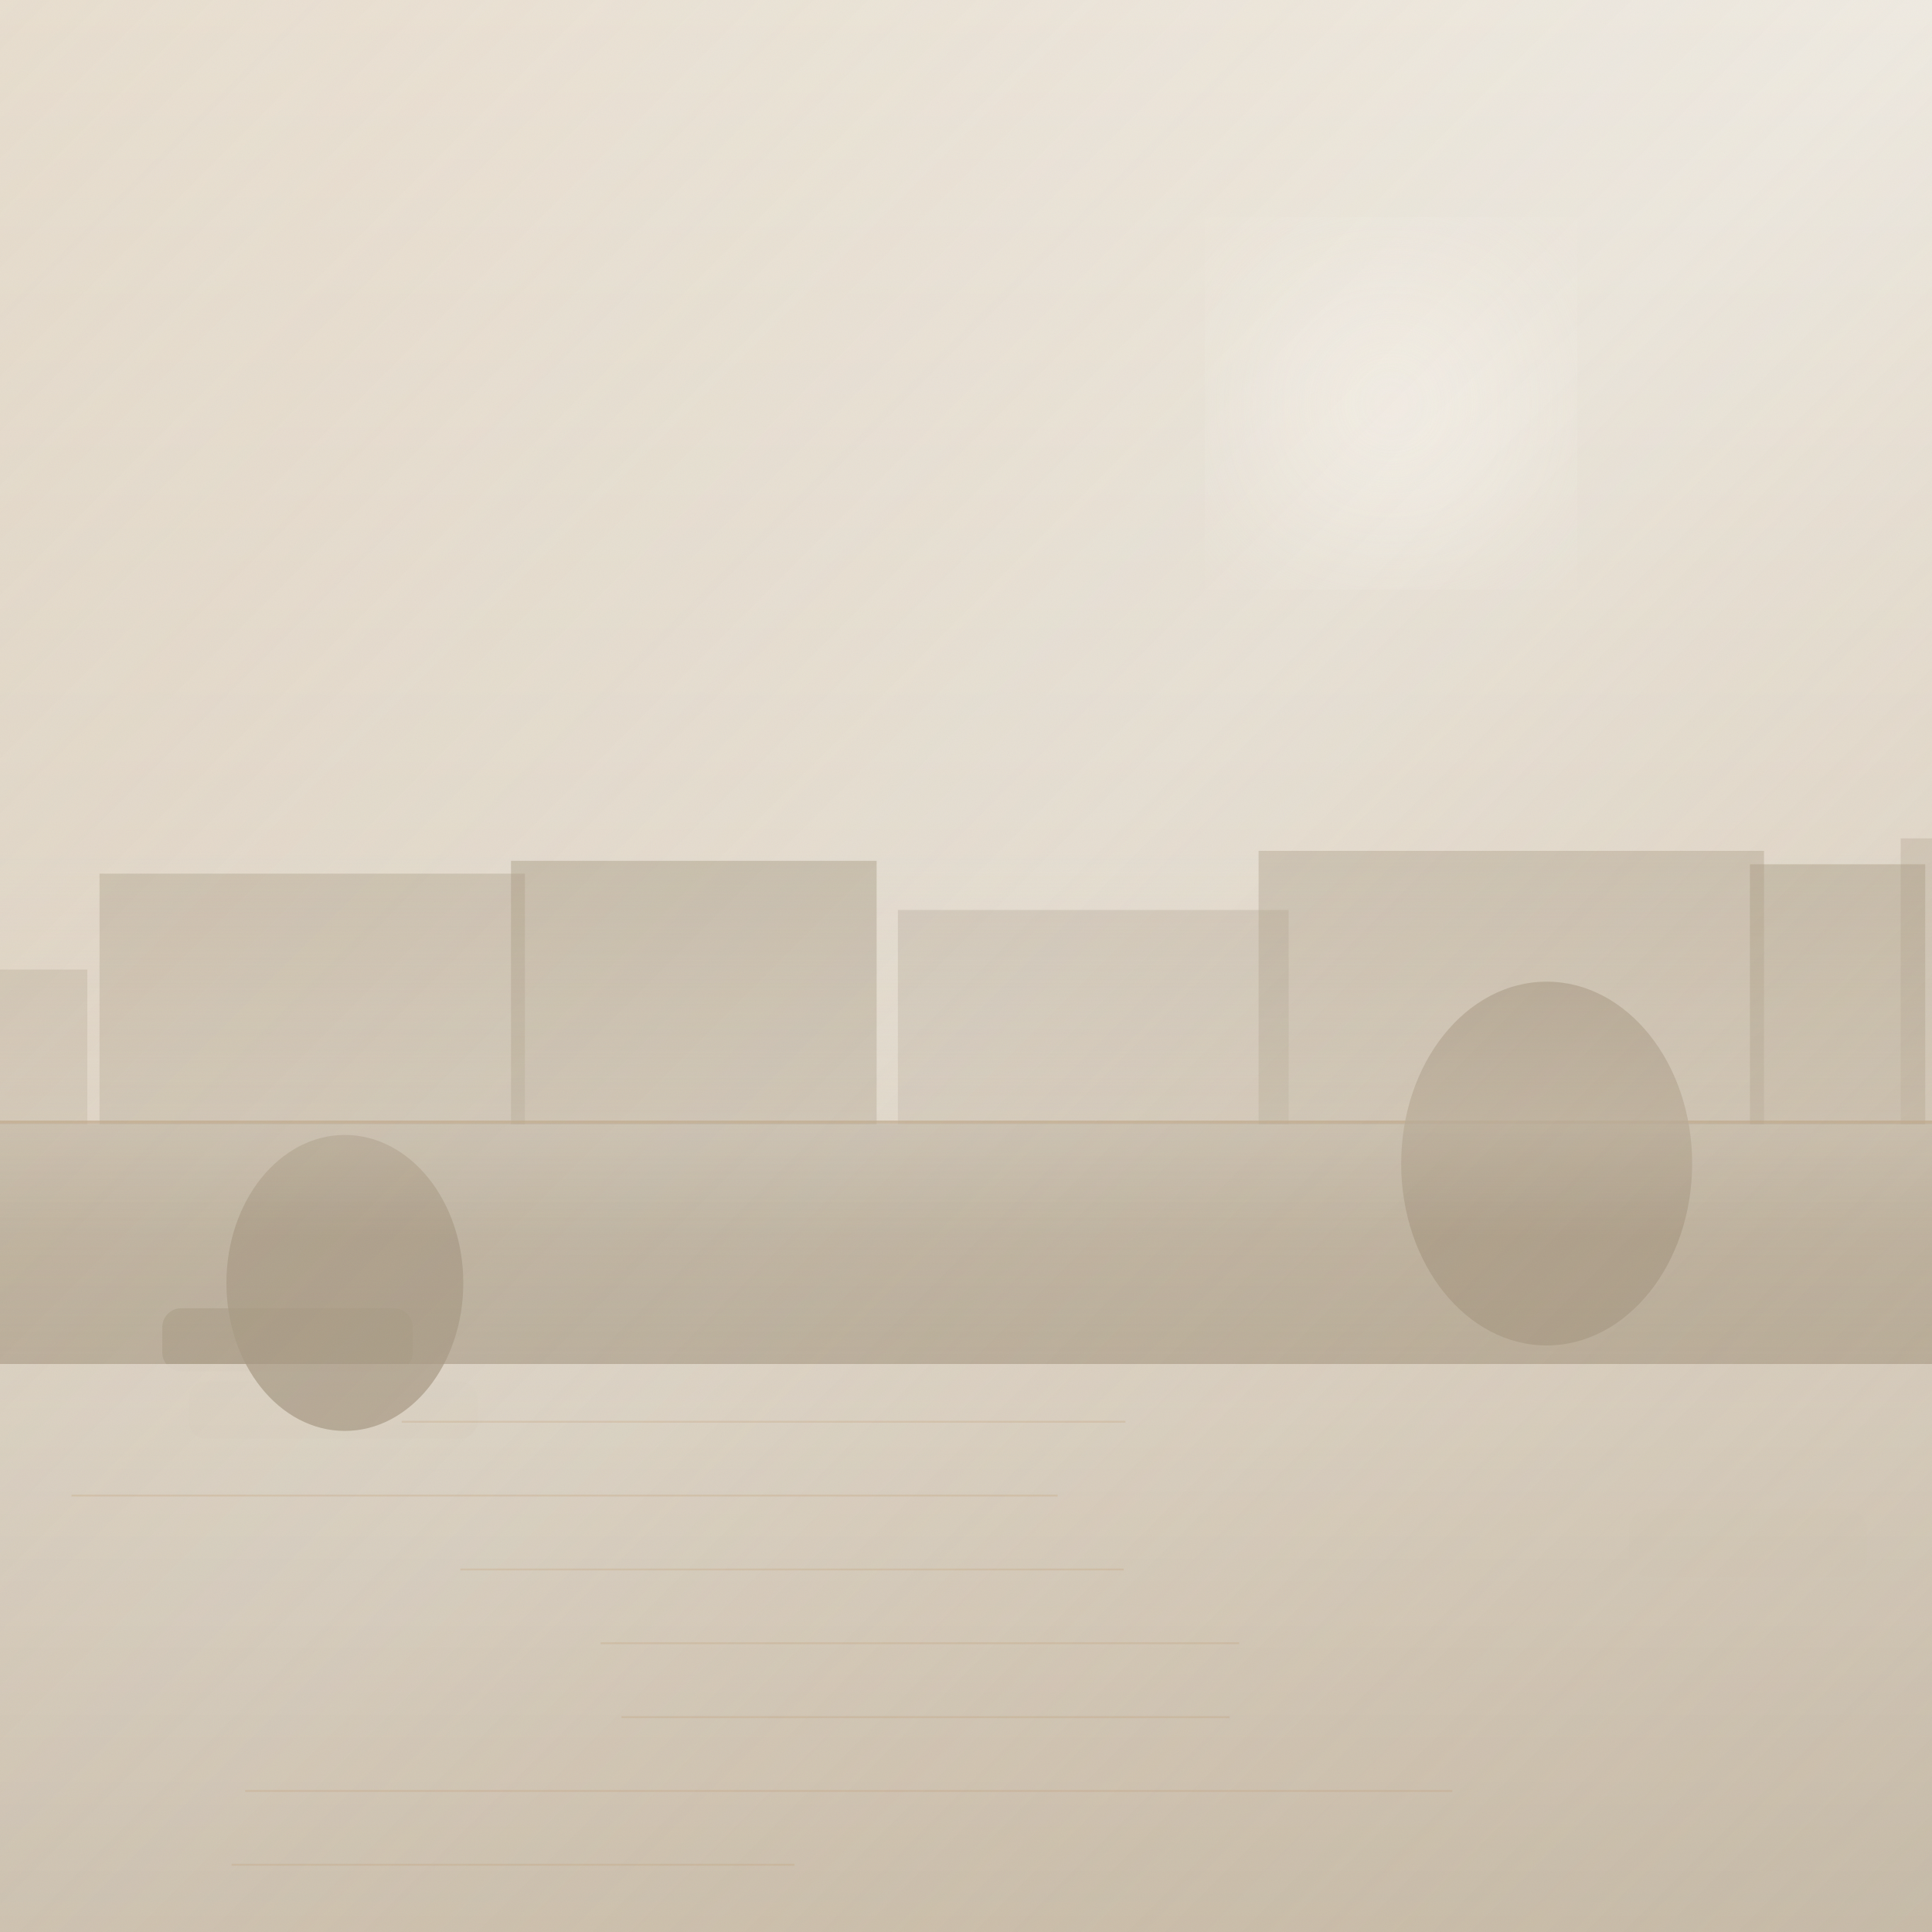
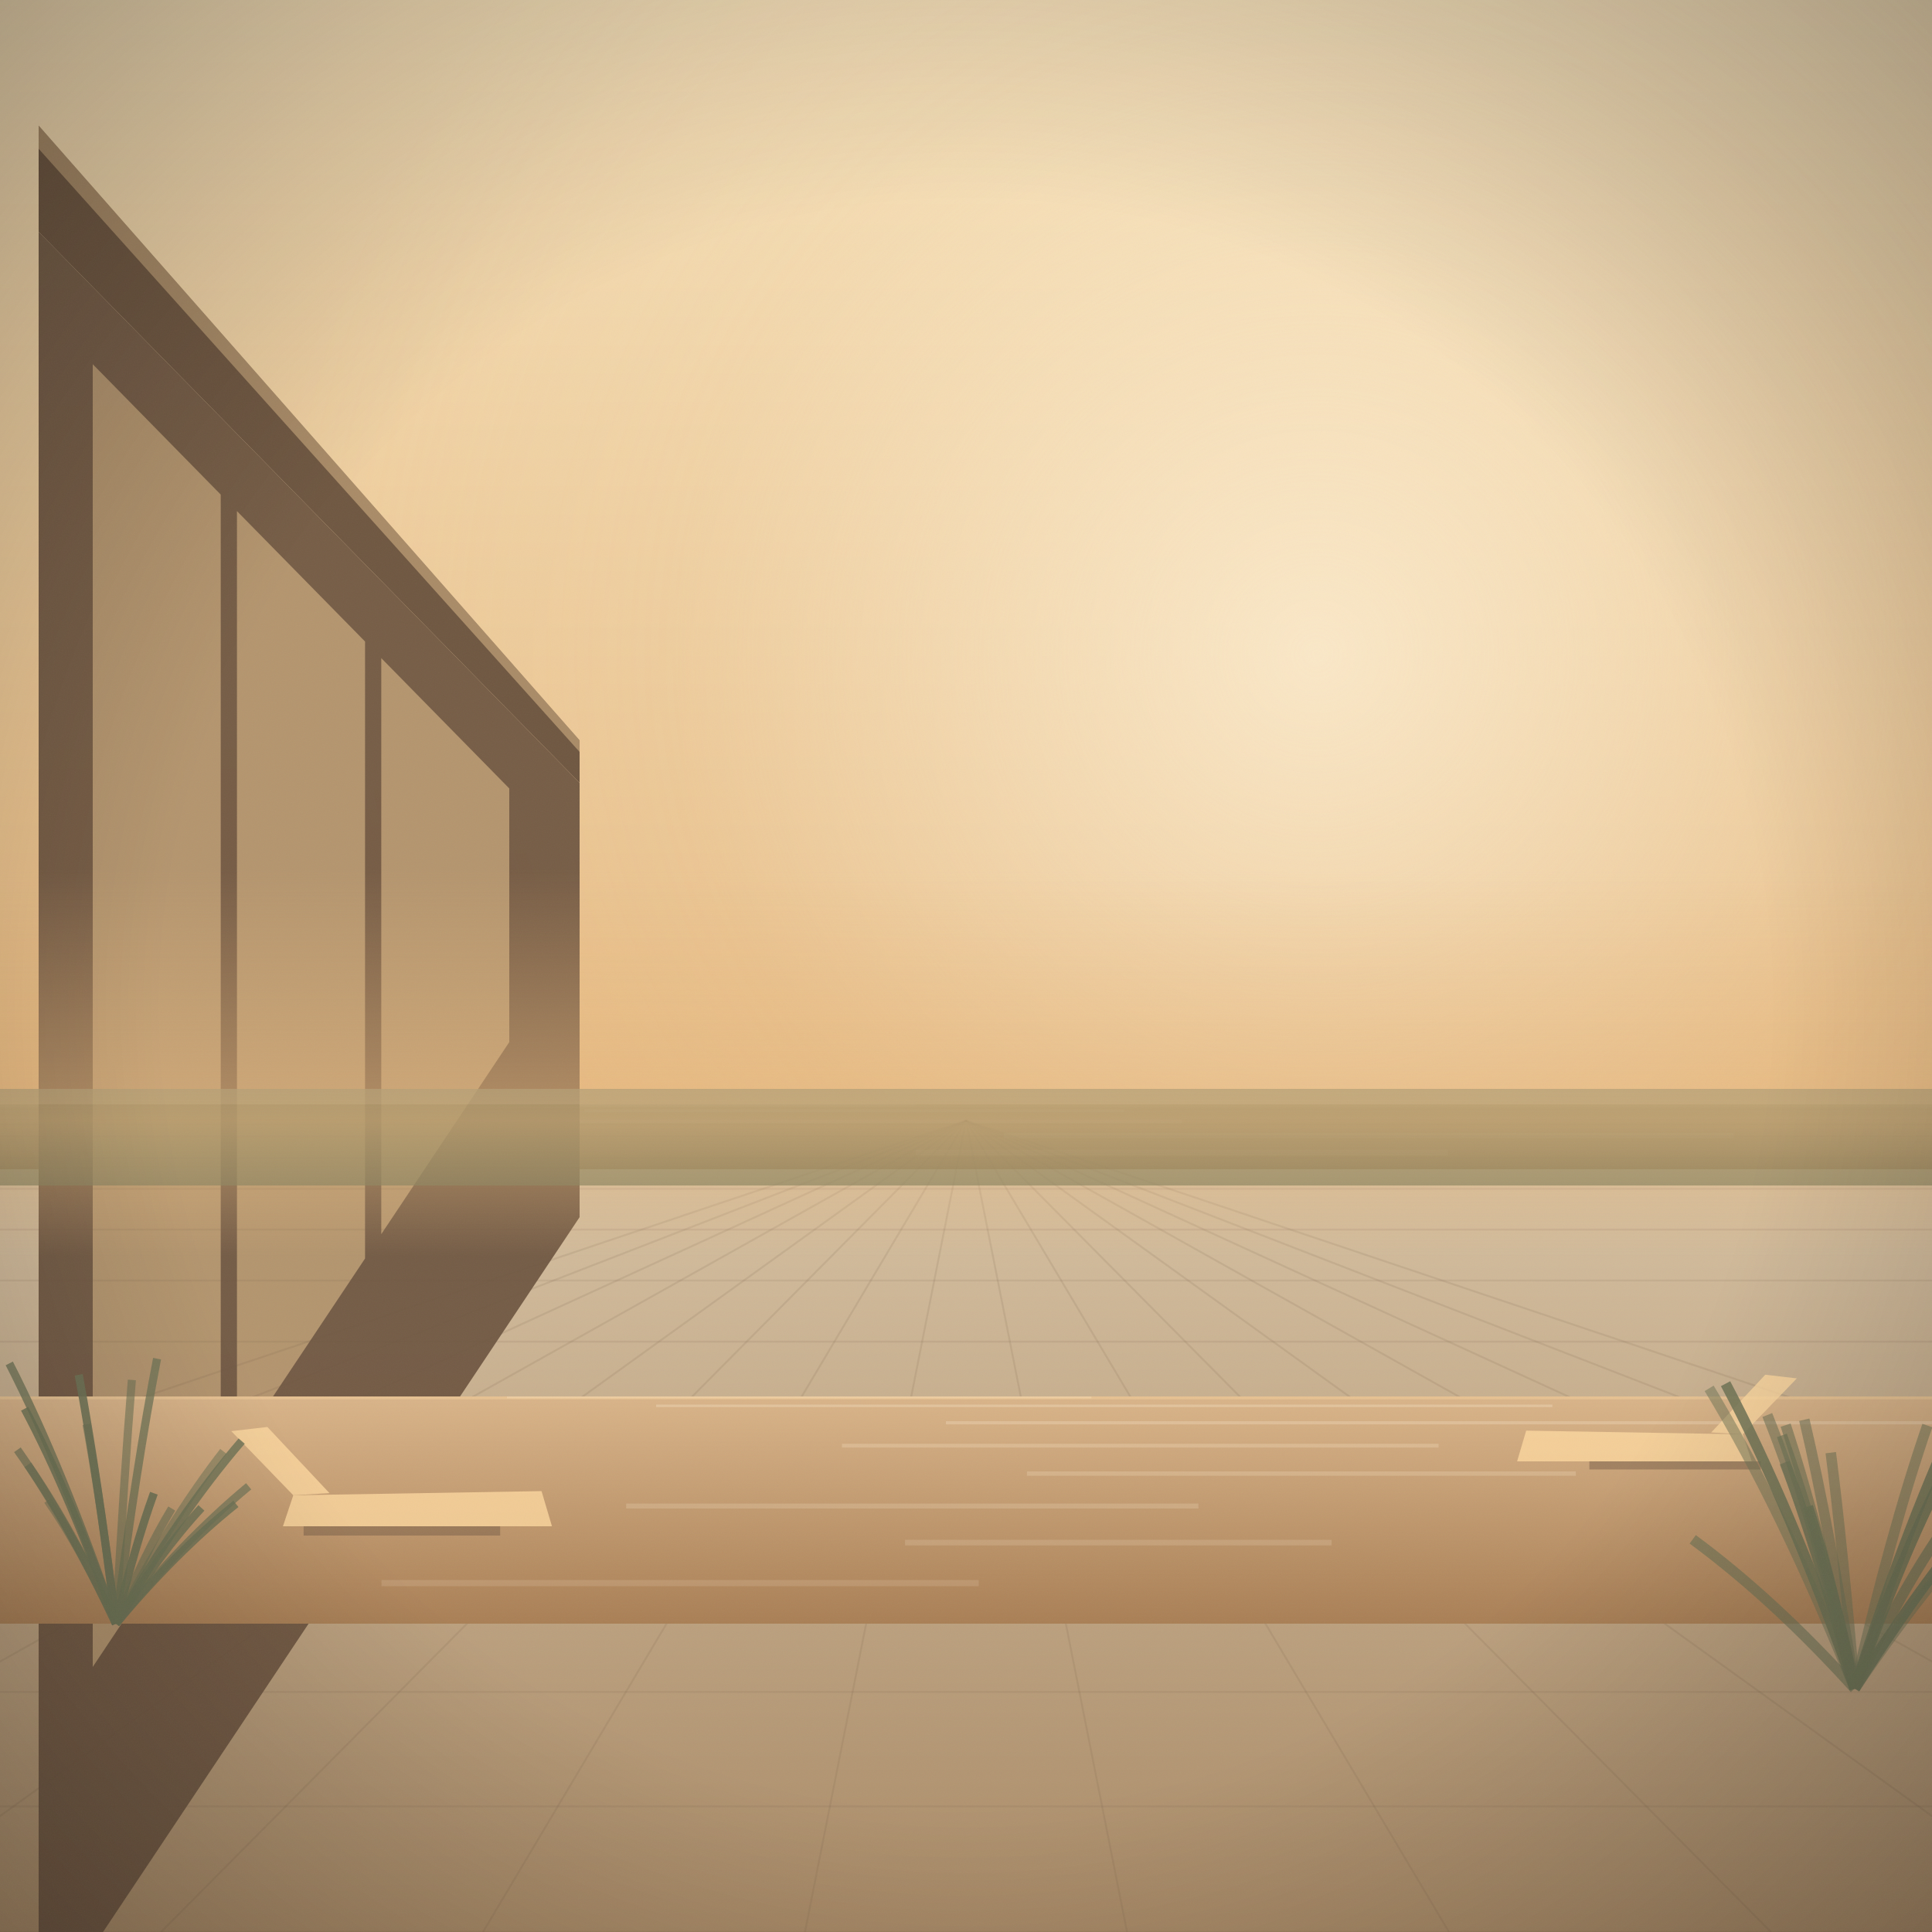
<svg xmlns="http://www.w3.org/2000/svg" viewBox="0 0 2000 2000" width="2000" height="2000" role="img">
  <defs>
    <linearGradient id="sky" x1="0" y1="0" x2="0" y2="1">
-       <stop offset="0%" stop-color="#EFEAE1" />
-       <stop offset="55%" stop-color="#E2DACD" />
-       <stop offset="100%" stop-color="#CFC4B2" />
+       <stop offset="0%" stop-color="#F6DFB6" />
+       <stop offset="58%" stop-color="#E5B77E" />
+       <stop offset="100%" stop-color="#B87C4A" />
    </linearGradient>
-     <linearGradient id="ground" x1="0" y1="0" x2="0" y2="1">
-       <stop offset="0%" stop-color="#A79A85" stop-opacity="0.5" />
-       <stop offset="100%" stop-color="#A79A85" stop-opacity="0.92" />
+     <linearGradient id="floor" x1="0" y1="0" x2="0" y2="1">
+       <stop offset="0%" stop-color="#D8C3A4" />
+       <stop offset="100%" stop-color="#A98A66" />
    </linearGradient>
    <linearGradient id="water" x1="0" y1="0" x2="0" y2="1">
-       <stop offset="0%" stop-color="#E2DACD" stop-opacity="0.85" />
-       <stop offset="100%" stop-color="#CFC4B2" stop-opacity="0.95" />
+       <stop offset="0%" stop-color="#D9B489" />
+       <stop offset="100%" stop-color="#A97F55" />
    </linearGradient>
+     <radialGradient id="glow" cx="0.68" cy="0.34" r="0.55">
+       <stop offset="0%" stop-color="#FFF2D8" stop-opacity="0.75" />
+       <stop offset="60%" stop-color="#FFF2D8" stop-opacity="0.12" />
+       <stop offset="100%" stop-color="#FFF2D8" stop-opacity="0" />
+     </radialGradient>
    <linearGradient id="haze" x1="0" y1="0" x2="0" y2="1">
-       <stop offset="0%" stop-color="#E2DACD" stop-opacity="0" />
-       <stop offset="70%" stop-color="#E2DACD" stop-opacity="0.3" />
-       <stop offset="100%" stop-color="#E2DACD" stop-opacity="0" />
+       <stop offset="0%" stop-color="#E5B77E" stop-opacity="0" />
+       <stop offset="65%" stop-color="#E5B77E" stop-opacity="0.55" />
+       <stop offset="100%" stop-color="#E5B77E" stop-opacity="0" />
    </linearGradient>
-     <linearGradient id="sweep" x1="0" y1="0" x2="1" y2="1">
-       <stop offset="0%" stop-color="#B98E5C" stop-opacity="0.14" />
-       <stop offset="50%" stop-color="#B98E5C" stop-opacity="0" />
-       <stop offset="100%" stop-color="#A79A85" stop-opacity="0.2" />
-     </linearGradient>
-     <filter id="soft">
-       <feGaussianBlur stdDeviation="90.0" />
-     </filter>
+     <radialGradient id="vignette" cx="0.5" cy="0.52" r="0.75">
+       <stop offset="55%" stop-color="#000000" stop-opacity="0" />
+       <stop offset="100%" stop-color="#000000" stop-opacity="0.34" />
+     </radialGradient>
    <filter id="grain">
      <feTurbulence type="fractalNoise" baseFrequency="0.9" numOctaves="3" />
    </filter>
  </defs>
  <rect width="2000" height="2000" fill="url(#sky)" />
-   <circle cx="1440" cy="417.6" r="160" fill="#FBF7F0" opacity="0.55" filter="url(#soft)" />
-   <rect x="-100.0" y="1003.7" width="190.4" height="160.3" fill="#A79A85" opacity="0.30" />
-   <rect x="103.0" y="904.4" width="440.4" height="259.6" fill="#A79A85" opacity="0.38" />
-   <rect x="529.0" y="891.1" width="378.5" height="272.9" fill="#A79A85" opacity="0.46" />
-   <rect x="929.5" y="942.0" width="404.5" height="222.0" fill="#A79A85" opacity="0.30" />
-   <rect x="1302.9" y="880.8" width="523.2" height="283.2" fill="#A79A85" opacity="0.38" />
-   <rect x="1811.5" y="894.7" width="181.5" height="269.3" fill="#A79A85" opacity="0.46" />
-   <rect x="1967.6" y="867.9" width="284.5" height="296.1" fill="#A79A85" opacity="0.30" />
-   <rect x="0" y="1160" width="2000" height="840" fill="url(#ground)" />
-   <rect x="0" y="1160.0" width="2000" height="3" fill="#B98E5C" opacity="0.35" />
-   <rect x="168.0" y="1354.3" width="259.3" height="65.3" rx="19.6" fill="#A79A85" opacity="0.55" />
-   <rect x="1686.5" y="1562.2" width="246.3" height="70.5" rx="21.2" fill="#A79A85" opacity="0.55" />
-   <rect x="195.5" y="1430.1" width="299.0" height="59.2" rx="17.8" fill="#A79A85" opacity="0.55" />
-   <rect x="0" y="1412" width="2000" height="588" fill="url(#water)" />
-   <rect x="415.8" y="1470.8" width="749.2" height="2" fill="#B98E5C" opacity="0.2" />
-   <rect x="74.0" y="1547.2" width="1020.9" height="2" fill="#B98E5C" opacity="0.2" />
-   <rect x="476.5" y="1623.7" width="686.7" height="2" fill="#B98E5C" opacity="0.2" />
-   <rect x="621.8" y="1700.1" width="660.9" height="2" fill="#B98E5C" opacity="0.2" />
-   <rect x="643.3" y="1776.6" width="629.6" height="2" fill="#B98E5C" opacity="0.2" />
-   <rect x="253.8" y="1853.0" width="1249.7" height="2" fill="#B98E5C" opacity="0.2" />
-   <rect x="239.7" y="1929.4" width="582.8" height="2" fill="#B98E5C" opacity="0.2" />
-   <ellipse cx="357.0" cy="1328.1" rx="122.6" ry="153.2" fill="#A79A85" opacity="0.72" />
-   <ellipse cx="1601.1" cy="1204.5" rx="150.6" ry="188.3" fill="#A79A85" opacity="0.72" />
-   <rect x="0" y="880" width="2000" height="400" fill="url(#haze)" />
-   <rect x="0" y="0" width="2000" height="2000" fill="url(#sweep)" />
-   <rect x="0" y="0" width="2000" height="2000" filter="url(#grain)" opacity="0.05" />
+   <rect width="2000" height="2000" fill="url(#glow)" />
+   <rect x="0" y="1160.0" width="2000" height="840.0" fill="url(#floor)" />
+   <g>
+     <rect x="0" y="1143.2" width="2000" height="67.2" fill="url(#water)" />
+     <rect x="343.3" y="1143.2" width="604.2" height="2.0" fill="#FFF2D8" opacity="0.280" />
+     <rect x="605.2" y="1148.3" width="558.4" height="3.0" fill="#FFF2D8" opacity="0.248" />
+     <rect x="483.7" y="1158.7" width="739.9" height="4.0" fill="#FFF2D8" opacity="0.216" />
+     <rect x="1039.2" y="1172.9" width="755.5" height="5.0" fill="#FFF2D8" opacity="0.184" />
+     <rect x="948.2" y="1190.2" width="550.8" height="6.0" fill="#FFF2D8" opacity="0.152" />
+     <rect x="0" y="1143.2" width="2000" height="3" fill="#FFD9A0" opacity="0.35" />
+   </g>
+   <g>
+     <path d="M 40.0 240.0 L 600.0 810.4 L 600.0 1260.0 L 40.0 2100.0 Z" fill="#6E5641" opacity="0.94" />
+     <path d="M 96.0 377.0 L 228.5 512.0 L 228.5 1526.8 L 96.0 1725.6 Z" fill="#FFD9A0" opacity="0.45" />
+     <path d="M 245.3 529.1 L 377.9 664.1 L 377.9 1302.8 L 245.3 1501.6 Z" fill="#FFD9A0" opacity="0.45" />
+     <path d="M 394.7 681.3 L 527.2 816.2 L 527.2 1078.8 L 394.7 1277.6 Z" fill="#FFD9A0" opacity="0.45" />
+     <path d="M 40.0 130.0 L 600.0 766.4 L 600.0 810.4 L 40.0 240.0 Z" fill="#6E5641" opacity="0.99" />
+     <path d="M 40.0 130.0 L 600.0 766.4 L 600.0 778.4 L 40.0 154.0 Z" fill="#FFD9A0" opacity="0.4" />
+   </g>
+   <line x1="-1500.0" y1="2000.0" x2="1000.0" y2="1160.0" stroke="#6E5641" stroke-width="2" opacity="0.13" />
+   <line x1="-1166.7" y1="2000.0" x2="1000.0" y2="1160.0" stroke="#6E5641" stroke-width="2" opacity="0.13" />
+   <line x1="-833.3" y1="2000.0" x2="1000.0" y2="1160.0" stroke="#6E5641" stroke-width="2" opacity="0.13" />
+   <line x1="-500.0" y1="2000.0" x2="1000.0" y2="1160.0" stroke="#6E5641" stroke-width="2" opacity="0.13" />
+   <line x1="-166.7" y1="2000.0" x2="1000.0" y2="1160.0" stroke="#6E5641" stroke-width="2" opacity="0.13" />
+   <line x1="166.7" y1="2000.0" x2="1000.0" y2="1160.0" stroke="#6E5641" stroke-width="2" opacity="0.13" />
+   <line x1="500.0" y1="2000.0" x2="1000.0" y2="1160.0" stroke="#6E5641" stroke-width="2" opacity="0.13" />
+   <line x1="833.3" y1="2000.0" x2="1000.0" y2="1160.0" stroke="#6E5641" stroke-width="2" opacity="0.13" />
+   <line x1="1166.7" y1="2000.0" x2="1000.0" y2="1160.0" stroke="#6E5641" stroke-width="2" opacity="0.13" />
+   <line x1="1500.0" y1="2000.0" x2="1000.0" y2="1160.0" stroke="#6E5641" stroke-width="2" opacity="0.13" />
+   <line x1="1833.3" y1="2000.0" x2="1000.0" y2="1160.0" stroke="#6E5641" stroke-width="2" opacity="0.13" />
+   <line x1="2166.7" y1="2000.0" x2="1000.0" y2="1160.0" stroke="#6E5641" stroke-width="2" opacity="0.13" />
+   <line x1="2500.0" y1="2000.0" x2="1000.0" y2="1160.0" stroke="#6E5641" stroke-width="2" opacity="0.13" />
+   <line x1="2833.3" y1="2000.0" x2="1000.0" y2="1160.0" stroke="#6E5641" stroke-width="2" opacity="0.13" />
+   <line x1="3166.7" y1="2000.0" x2="1000.0" y2="1160.0" stroke="#6E5641" stroke-width="2" opacity="0.13" />
+   <line x1="3500.0" y1="2000.0" x2="1000.0" y2="1160.0" stroke="#6E5641" stroke-width="2" opacity="0.13" />
+   <line x1="0" y1="1163.8" x2="2000" y2="1163.8" stroke="#6E5641" stroke-width="2" opacity="0.111" />
+   <line x1="0" y1="1176.5" x2="2000" y2="1176.5" stroke="#6E5641" stroke-width="2" opacity="0.111" />
+   <line x1="0" y1="1198.6" x2="2000" y2="1198.6" stroke="#6E5641" stroke-width="2" opacity="0.111" />
+   <line x1="0" y1="1230.7" x2="2000" y2="1230.7" stroke="#6E5641" stroke-width="2" opacity="0.111" />
+   <line x1="0" y1="1272.9" x2="2000" y2="1272.9" stroke="#6E5641" stroke-width="2" opacity="0.111" />
+   <line x1="0" y1="1325.6" x2="2000" y2="1325.6" stroke="#6E5641" stroke-width="2" opacity="0.111" />
+   <line x1="0" y1="1388.9" x2="2000" y2="1388.9" stroke="#6E5641" stroke-width="2" opacity="0.111" />
+   <line x1="0" y1="1463.0" x2="2000" y2="1463.0" stroke="#6E5641" stroke-width="2" opacity="0.111" />
+   <line x1="0" y1="1548.1" x2="2000" y2="1548.1" stroke="#6E5641" stroke-width="2" opacity="0.111" />
+   <line x1="0" y1="1644.2" x2="2000" y2="1644.2" stroke="#6E5641" stroke-width="2" opacity="0.111" />
+   <line x1="0" y1="1751.5" x2="2000" y2="1751.5" stroke="#6E5641" stroke-width="2" opacity="0.111" />
+   <line x1="0" y1="1870.0" x2="2000" y2="1870.0" stroke="#6E5641" stroke-width="2" opacity="0.111" />
+   <line x1="0" y1="2000.0" x2="2000" y2="2000.0" stroke="#6E5641" stroke-width="2" opacity="0.111" />
+   <g>
+     <rect x="-20" y="1127.2" width="2040" height="100.0" rx="12.0" fill="#6E7355" opacity="0.7" />
+     <rect x="-20" y="1127.2" width="2040" height="16.0" fill="#FFF2D8" opacity="0.14" />
+   </g>
+   <g>
+     <rect x="0" y="1445.6" width="2000" height="235.2" fill="url(#water)" />
+     <rect x="524.8" y="1445.6" width="605.0" height="2.0" fill="#FFF2D8" opacity="0.280" />
+     <rect x="679.2" y="1454.0" width="927.8" height="2.6" fill="#FFF2D8" opacity="0.260" />
+     <rect x="979.2" y="1471.2" width="1072.8" height="3.3" fill="#FFF2D8" opacity="0.240" />
+     <rect x="871.6" y="1494.6" width="617.6" height="3.9" fill="#FFF2D8" opacity="0.220" />
+     <rect x="1063.1" y="1523.2" width="568.2" height="4.5" fill="#FFF2D8" opacity="0.200" />
+     <rect x="648.2" y="1556.5" width="592.4" height="5.1" fill="#FFF2D8" opacity="0.180" />
+     <rect x="936.9" y="1594.0" width="441.6" height="5.8" fill="#FFF2D8" opacity="0.160" />
+     <rect x="394.9" y="1635.6" width="618.3" height="6.4" fill="#FFF2D8" opacity="0.140" />
+     <rect x="0" y="1445.6" width="2000" height="3" fill="#FFD9A0" opacity="0.35" />
+   </g>
+   <g opacity="0.9">
+     <path d="M 292.9 1580.0 L 571.4 1580.0 L 560.6 1543.6 L 303.6 1547.9 Z" fill="#FFD9A0" opacity="0.85" />
+     <path d="M 303.6 1547.9 L 239.4 1481.5 L 276.8 1477.2 L 341.1 1545.7 Z" fill="#FFD9A0" opacity="0.85" />
+     <rect x="314.3 " y="1580.0" width="203.5" height="9.6" fill="#6E5641" opacity="0.5" />
+   </g>
+   <g opacity="0.9">
+     <path d="M 1813.4 1512.8 L 1570.5 1512.8 L 1579.9 1481.0 L 1804.1 1484.8 Z" fill="#FFD9A0" opacity="0.85" />
+     <path d="M 1804.1 1484.8 L 1860.1 1426.9 L 1827.4 1423.1 L 1771.4 1482.9 Z" fill="#FFD9A0" opacity="0.85" />
+     <rect x="1645.3 " y="1512.8" width="177.5" height="8.4" fill="#6E5641" opacity="0.5" />
+   </g>
+   <g>
+     <path d="M 120.0 1680.8 Q 84.6 1604.3 49.3 1553.3" stroke="#6E7355" stroke-width="8.4" fill="none" opacity="0.52" />
+     <path d="M 120.0 1680.8 Q 164.3 1608.9 208.5 1561.0" stroke="#6E7355" stroke-width="8.4" fill="none" opacity="0.82" />
+     <path d="M 120.0 1680.8 Q 148.9 1609.3 177.8 1561.6" stroke="#6E7355" stroke-width="8.4" fill="none" opacity="0.61" />
+     <path d="M 120.0 1680.8 Q 100.7 1526.3 81.5 1423.2" stroke="#6E7355" stroke-width="8.4" fill="none" opacity="0.89" />
+     <path d="M 120.0 1680.8 Q 175.7 1573.8 231.3 1502.5" stroke="#6E7355" stroke-width="8.4" fill="none" opacity="0.53" />
+     <path d="M 120.0 1680.8 Q 185.1 1567.4 250.2 1491.8" stroke="#6E7355" stroke-width="8.4" fill="none" opacity="0.81" />
+     <path d="M 120.0 1680.8 Q 139.7 1599.8 159.3 1545.8" stroke="#6E7355" stroke-width="8.4" fill="none" opacity="0.88" />
+     <path d="M 120.0 1680.8 Q 188.7 1595.5 257.4 1538.6" stroke="#6E7355" stroke-width="8.4" fill="none" opacity="0.69" />
+     <path d="M 120.0 1680.8 Q 141.3 1516.2 162.6 1406.5" stroke="#6E7355" stroke-width="8.4" fill="none" opacity="0.73" />
+     <path d="M 120.0 1680.8 Q 104.8 1557.0 89.6 1474.4" stroke="#6E7355" stroke-width="8.4" fill="none" opacity="0.61" />
+     <path d="M 120.0 1680.8 Q 128.3 1529.4 136.5 1428.5" stroke="#6E7355" stroke-width="8.4" fill="none" opacity="0.59" />
+     <path d="M 120.0 1680.8 Q 74.4 1582.1 28.8 1516.3" stroke="#6E7355" stroke-width="8.4" fill="none" opacity="0.59" />
+     <path d="M 120.0 1680.8 Q 72.7 1547.3 25.5 1458.3" stroke="#6E7355" stroke-width="8.4" fill="none" opacity="0.83" />
+     <path d="M 120.0 1680.8 Q 64.8 1519.1 9.6 1411.4" stroke="#6E7355" stroke-width="8.4" fill="none" opacity="0.77" />
+     <path d="M 120.0 1680.8 Q 182.1 1606.4 244.2 1556.8" stroke="#6E7355" stroke-width="8.4" fill="none" opacity="0.82" />
+     <path d="M 120.0 1680.8 Q 69.0 1572.8 18.0 1500.8" stroke="#6E7355" stroke-width="8.4" fill="none" opacity="0.67" />
+   </g>
+   <g>
+     <path d="M 1920.0 1748.0 Q 1874.7 1578.1 1829.5 1464.8" stroke="#6E7355" stroke-width="10.9" fill="none" opacity="0.56" />
+     <path d="M 1920.0 1748.0 Q 1836.1 1655.3 1752.3 1593.5" stroke="#6E7355" stroke-width="10.9" fill="none" opacity="0.61" />
+     <path d="M 1920.0 1748.0 Q 1882.3 1590.8 1844.6 1485.9" stroke="#6E7355" stroke-width="10.9" fill="none" opacity="0.63" />
+     <path d="M 1920.0 1748.0 Q 1957.6 1584.6 1995.2 1475.7" stroke="#6E7355" stroke-width="10.9" fill="none" opacity="0.53" />
+     <path d="M 1920.0 1748.0 Q 1966.7 1647.6 2013.5 1580.7" stroke="#6E7355" stroke-width="10.9" fill="none" opacity="0.68" />
+     <path d="M 1920.0 1748.0 Q 1967.2 1612.1 2014.4 1521.5" stroke="#6E7355" stroke-width="10.9" fill="none" opacity="0.85" />
+     <path d="M 1920.0 1748.0 Q 1907.6 1601.5 1895.2 1503.8" stroke="#6E7355" stroke-width="10.9" fill="none" opacity="0.54" />
+     <path d="M 1920.0 1748.0 Q 1895.8 1635.0 1871.5 1559.6" stroke="#6E7355" stroke-width="10.9" fill="none" opacity="0.86" />
+     <path d="M 1920.0 1748.0 Q 1893.9 1581.0 1867.8 1469.7" stroke="#6E7355" stroke-width="10.9" fill="none" opacity="0.56" />
+     <path d="M 1920.0 1748.0 Q 2009.6 1606.4 2099.2 1512.0" stroke="#6E7355" stroke-width="10.9" fill="none" opacity="0.89" />
+     <path d="M 1920.0 1748.0 Q 1844.6 1561.5 1769.3 1437.2" stroke="#6E7355" stroke-width="10.9" fill="none" opacity="0.51" />
+     <path d="M 1920.0 1748.0 Q 1976.8 1570.3 2033.6 1451.9" stroke="#6E7355" stroke-width="10.9" fill="none" opacity="0.81" />
+     <path d="M 1920.0 1748.0 Q 1884.2 1584.4 1848.5 1475.3" stroke="#6E7355" stroke-width="10.9" fill="none" opacity="0.59" />
+     <path d="M 1920.0 1748.0 Q 2008.1 1618.2 2096.3 1531.6" stroke="#6E7355" stroke-width="10.9" fill="none" opacity="0.50" />
+     <path d="M 1920.0 1748.0 Q 1883.7 1607.6 1847.5 1514.0" stroke="#6E7355" stroke-width="10.9" fill="none" opacity="0.67" />
+     <path d="M 1920.0 1748.0 Q 1853.2 1558.6 1786.3 1432.4" stroke="#6E7355" stroke-width="10.9" fill="none" opacity="0.85" />
+   </g>
+   <rect x="0" y="900.0" width="2000" height="400.0" fill="url(#haze)" />
+   <rect width="2000" height="2000" fill="url(#vignette)" />
+   <rect width="2000" height="2000" filter="url(#grain)" opacity="0.045" />
</svg>
